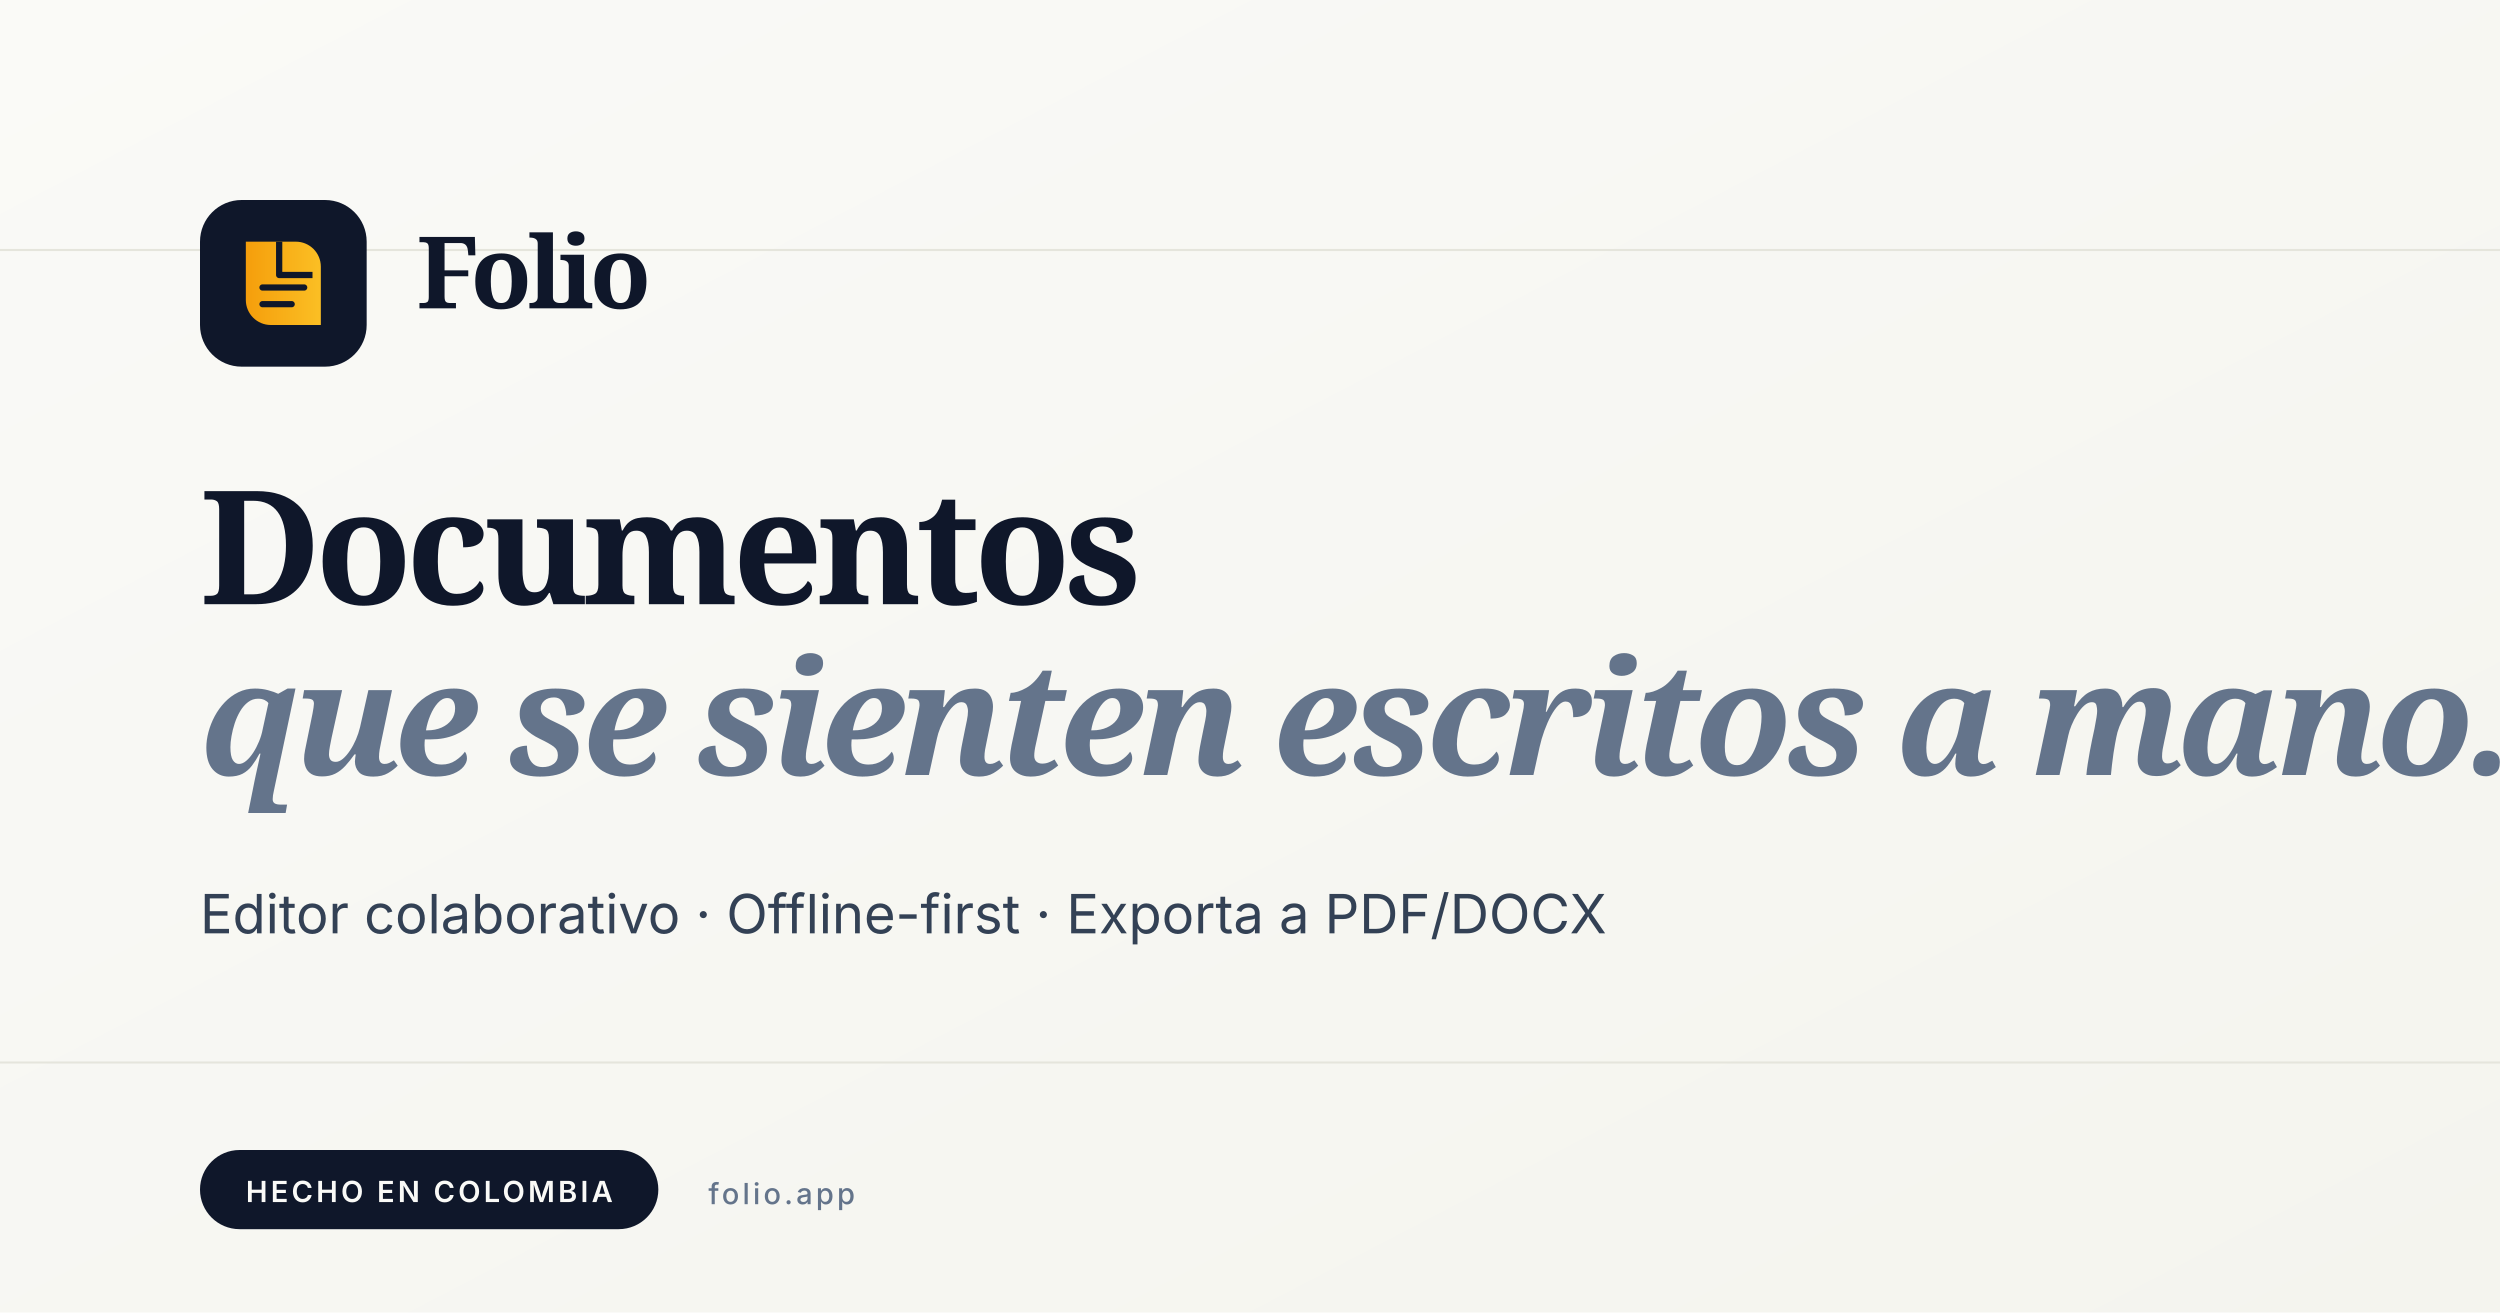
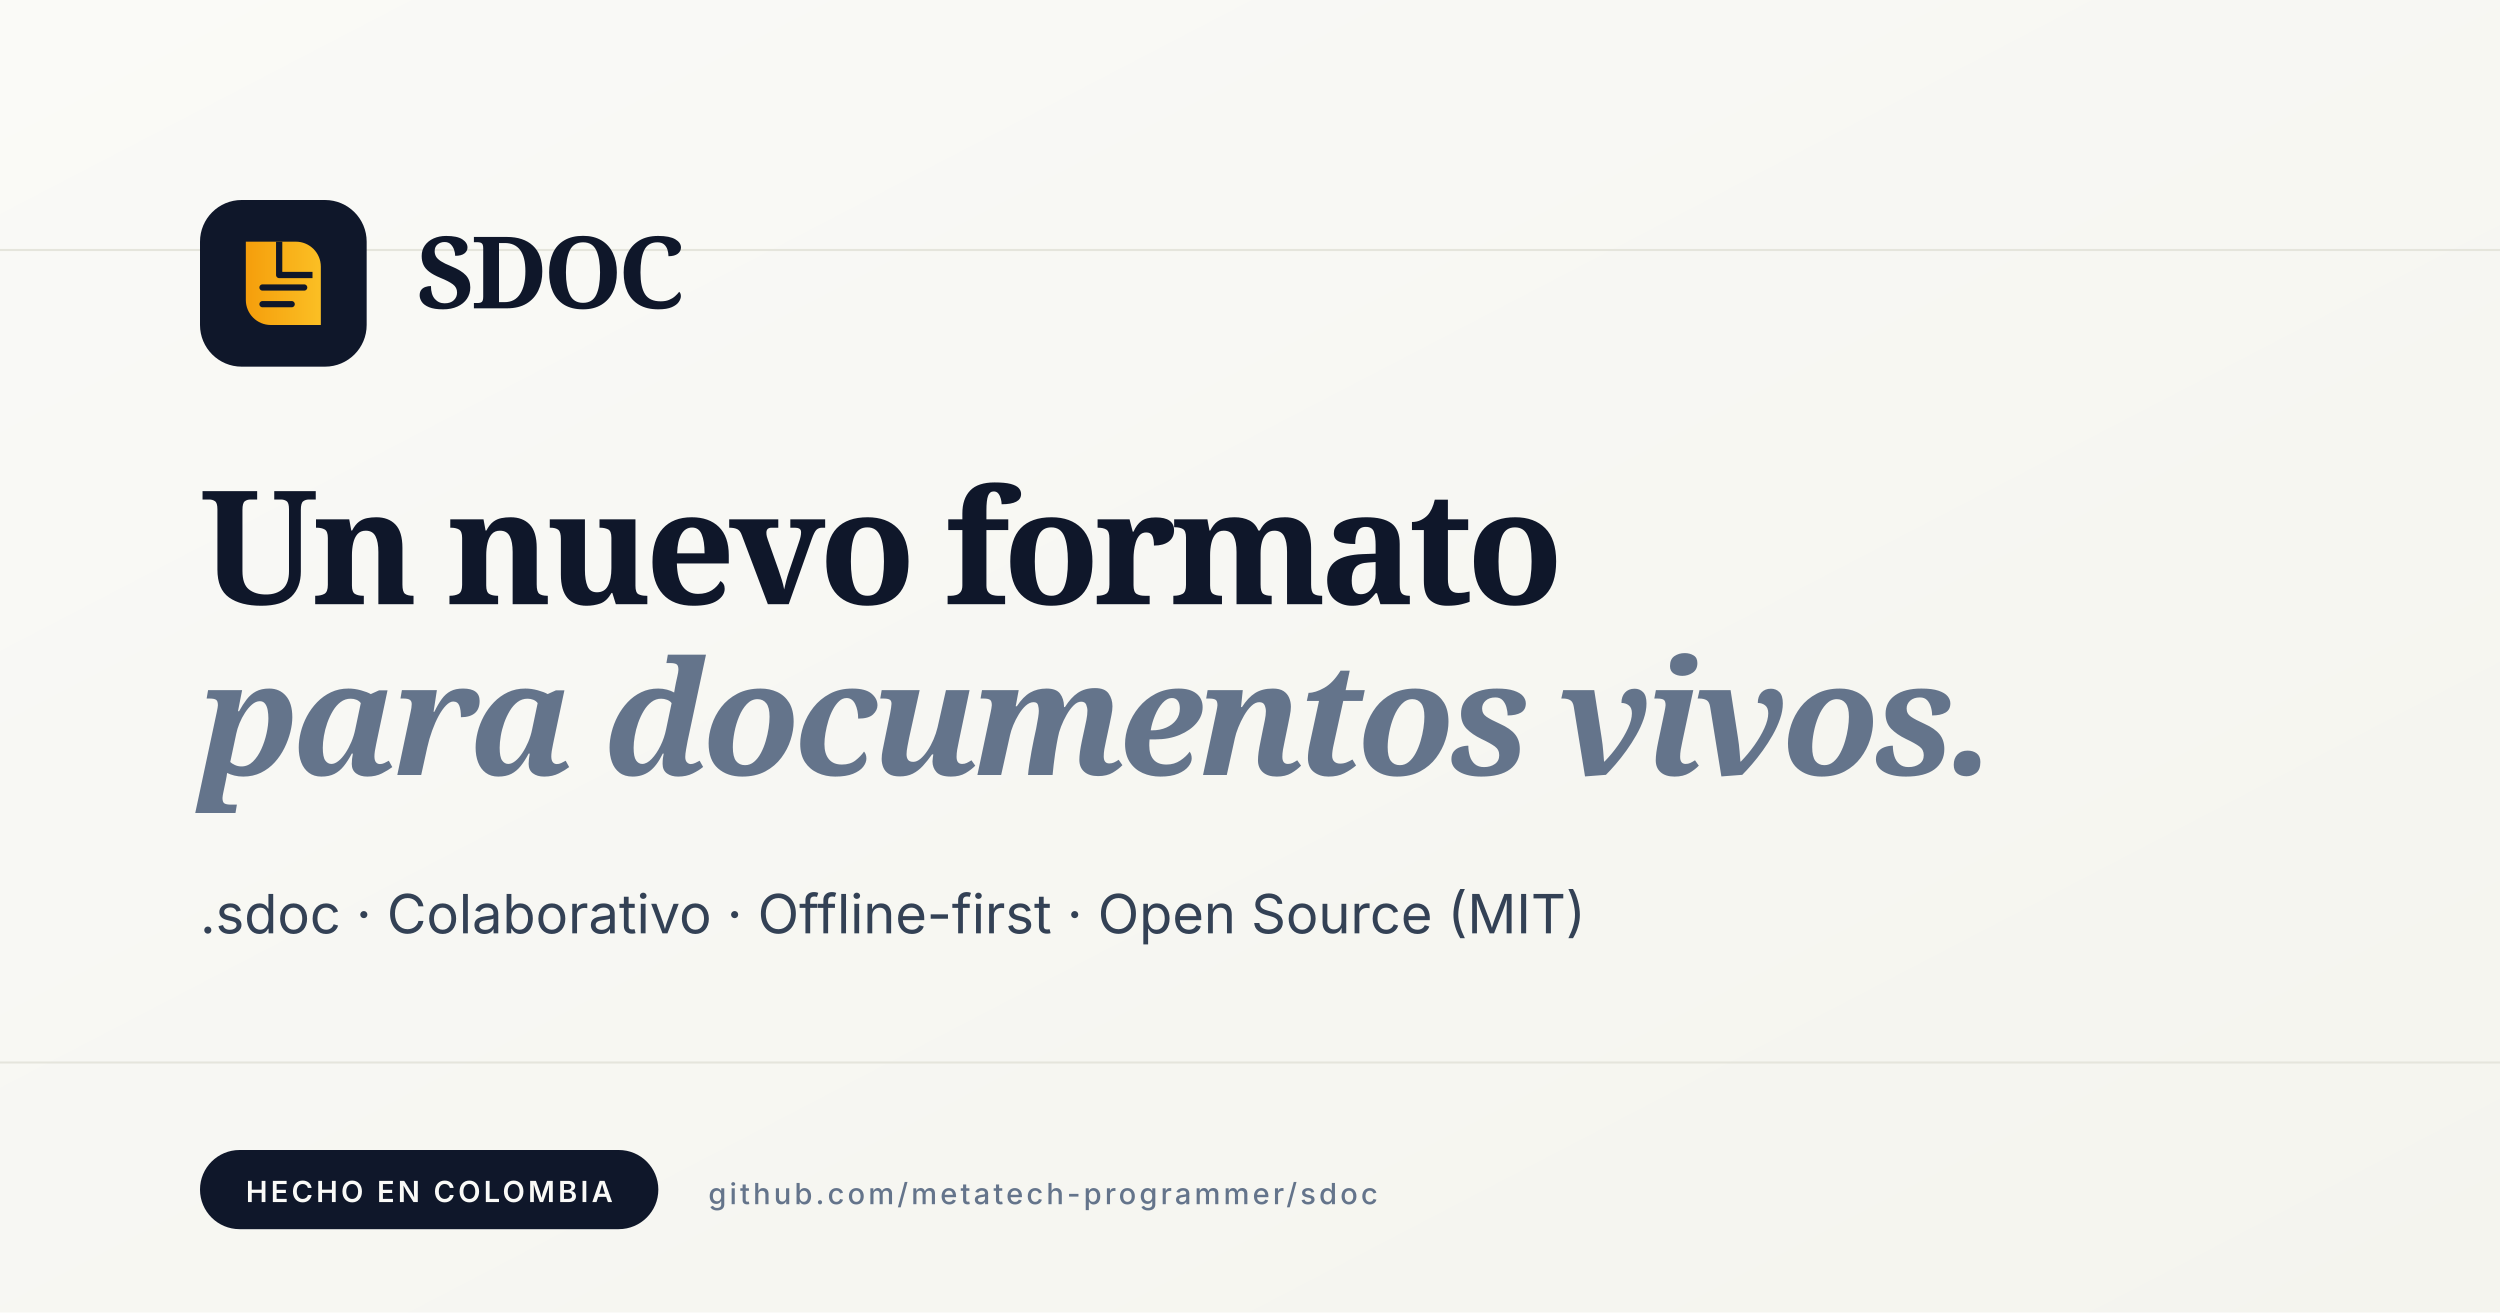
<svg xmlns="http://www.w3.org/2000/svg" viewBox="0 0 1200 630" width="1200" height="630">
  <defs>
    <linearGradient id="bg" x1="0" y1="0" x2="1" y2="1">
      <stop offset="0" stop-color="#FAFAF7" />
      <stop offset="1" stop-color="#F4F4EE" />
    </linearGradient>
    <linearGradient id="amber" x1="0" y1="0" x2="1" y2="0">
      <stop offset="0" stop-color="#F59E0B" />
      <stop offset="1" stop-color="#FBBF24" />
    </linearGradient>
  </defs>
  <rect width="1200" height="630" fill="url(#bg)" />
  <g stroke="#E5E5DC" stroke-width="1">
    <line x1="0" y1="120" x2="1200" y2="120" />
    <line x1="0" y1="510" x2="1200" y2="510" />
  </g>
  <g transform="translate(96, 96)">
    <rect width="80" height="80" rx="20" fill="#0F172A" />
    <path d="M22 20h24a12 12 0 0 1 12 12v28H34a12 12 0 0 1-12-12V20z" fill="url(#amber)" />
    <path d="M38 20v16h16" stroke="#0F172A" stroke-width="3" stroke-linejoin="round" fill="none" />
    <path d="M30 42h20M30 50h14" stroke="#0F172A" stroke-width="3" stroke-linecap="round" fill="none" />
  </g>
-   <text x="200" y="148" font-family="Fraunces, Georgia, serif" font-size="48" font-weight="600" fill="#0F172A" letter-spacing="-2">Folio</text>
+   <text x="200" y="148" font-family="Fraunces, Georgia, serif" font-size="48" font-weight="600" fill="#0F172A" letter-spacing="-2">SDOC</text>
  <text x="96" y="290" font-family="Fraunces, Georgia, serif" font-size="76" font-weight="600" fill="#0F172A" letter-spacing="-3">
-     Documentos
+     Un nuevo formato
  </text>
  <text x="96" y="372" font-family="Fraunces, Georgia, serif" font-size="76" font-weight="600" font-style="italic" fill="#64748B" letter-spacing="-3">
-     que se sienten escritos a mano.
+     para documentos vivos.
  </text>
  <text x="96" y="448" font-family="Inter, sans-serif" font-size="26" fill="#334155">
-     Editor colaborativo · Offline-first · Exporta a PDF/DOCX
+     .sdoc · Colaborativo · Offline-first · Open Source (MIT)
  </text>
  <g transform="translate(96, 552)">
    <rect width="220" height="38" rx="19" fill="#0F172A" />
    <text x="22" y="25" font-family="Inter, sans-serif" font-size="14" font-weight="600" fill="#FAFAF7" letter-spacing="1.5">HECHO EN COLOMBIA</text>
  </g>
  <text x="340" y="578" font-family="Inter, sans-serif" font-size="14" font-weight="500" fill="#64748B" letter-spacing="1.5">
-     folio.app
+     github.com/metatech-programmer/sdoc
  </text>
</svg>
